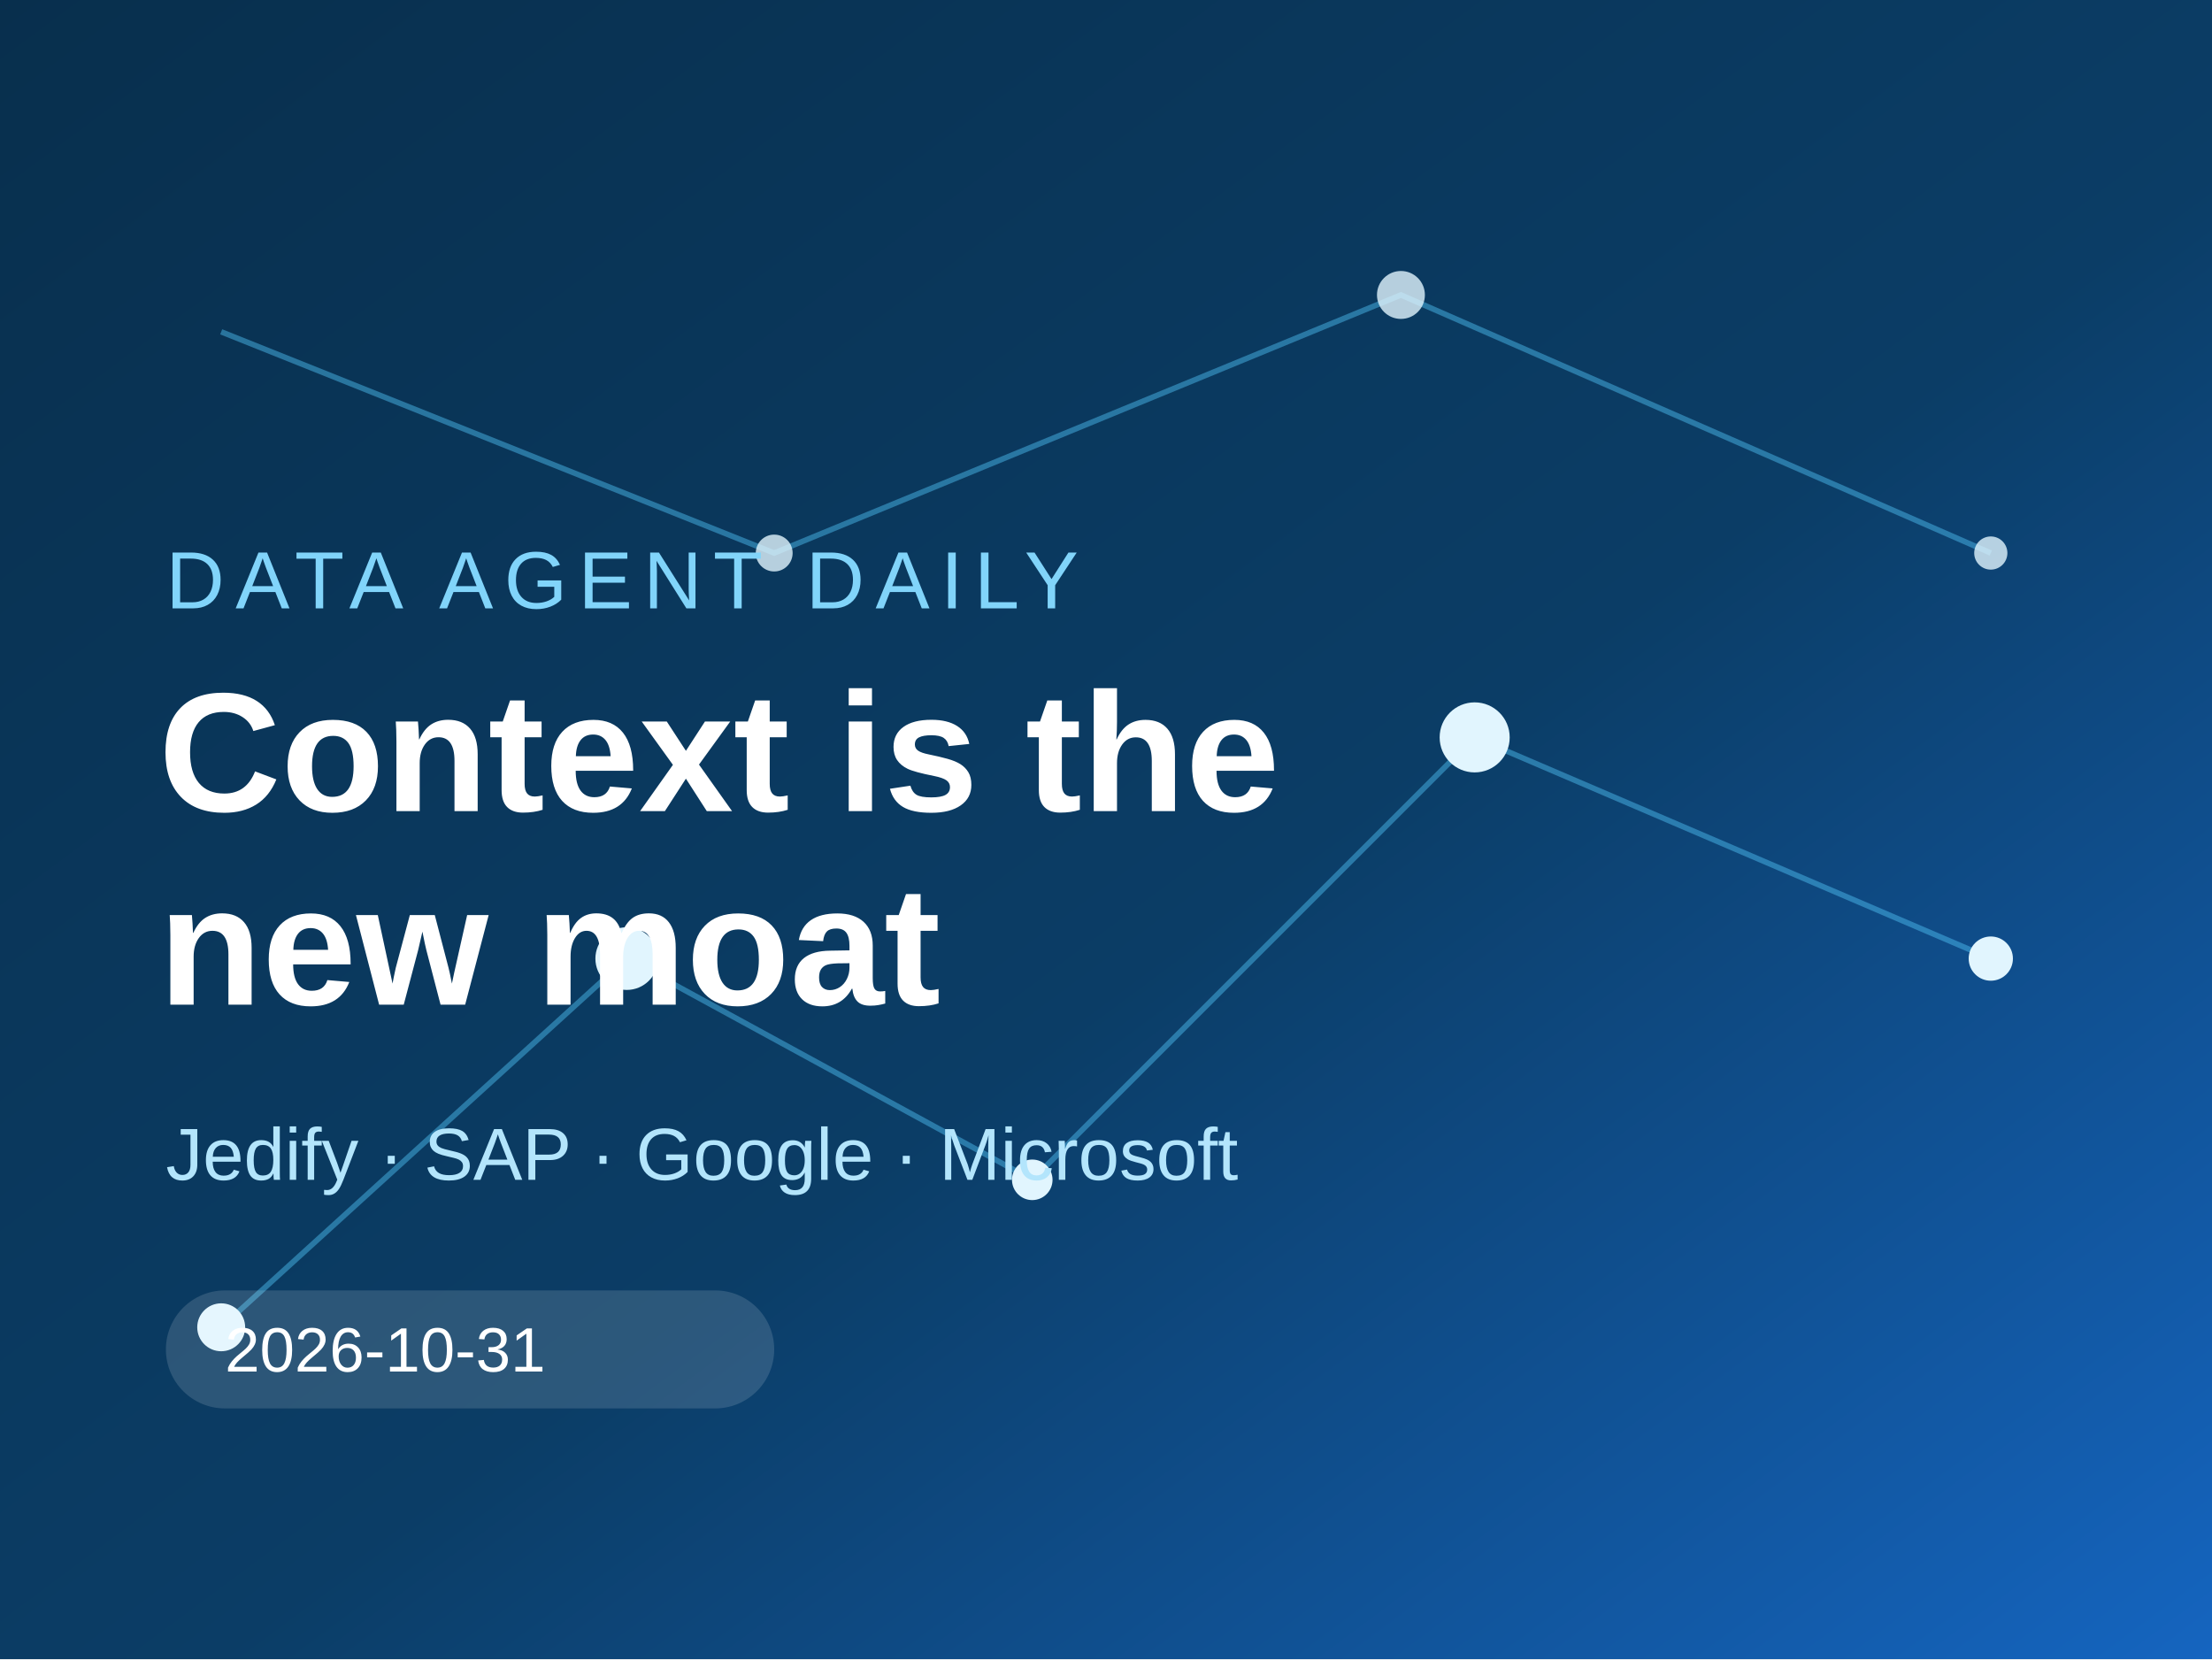
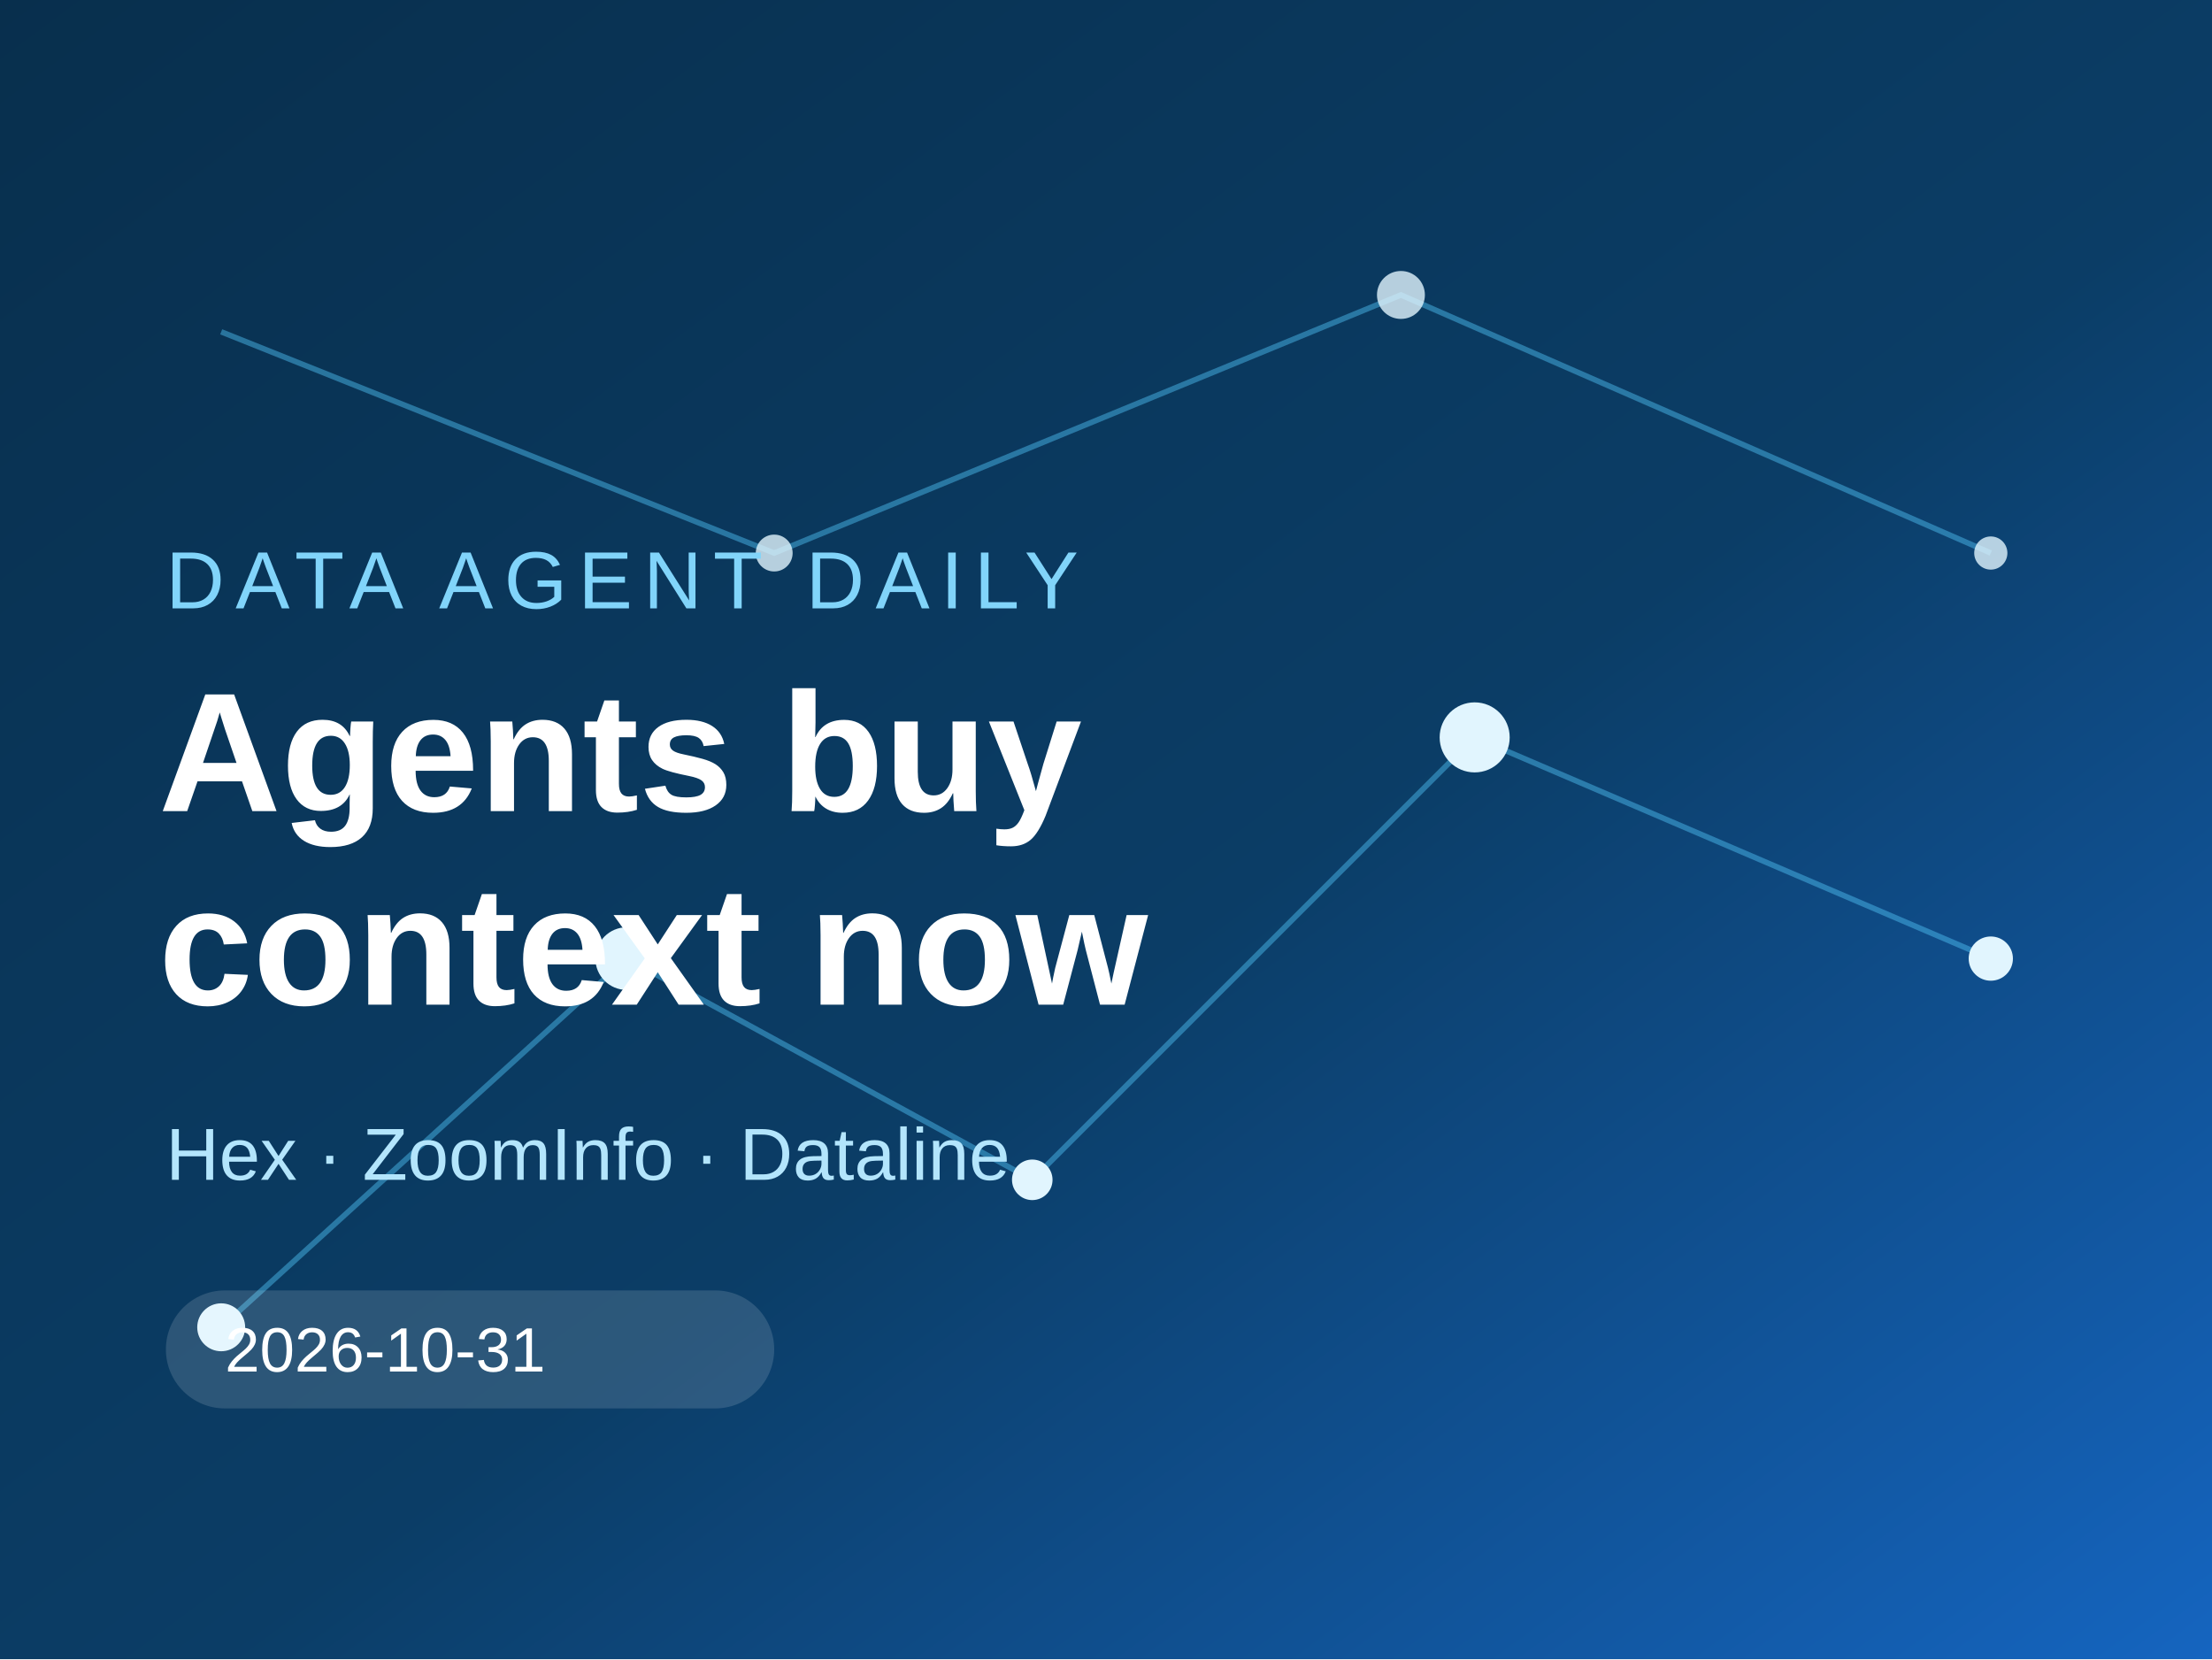
<svg xmlns="http://www.w3.org/2000/svg" width="1200" height="900" viewBox="0 0 1200 900">
  <defs>
    <linearGradient id="bg" x1="0" y1="0" x2="1" y2="1">
      <stop offset="0" stop-color="#082f4d" />
      <stop offset="0.55" stop-color="#0b3d66" />
      <stop offset="1" stop-color="#1565c0" />
    </linearGradient>
  </defs>
  <rect width="1200" height="900" fill="url(#bg)" />
  <g stroke="#4fc3f7" stroke-width="3" opacity="0.45" fill="none">
    <path d="M120 720 L340 520 L560 640 L800 400 L1080 520" />
    <path d="M120 180 L420 300 L760 160 L1080 300" />
  </g>
  <g fill="#e1f5fe">
    <circle cx="120" cy="720" r="13" />
    <circle cx="340" cy="520" r="17" />
    <circle cx="560" cy="640" r="11" />
    <circle cx="800" cy="400" r="19" />
    <circle cx="1080" cy="520" r="12" />
    <circle cx="420" cy="300" r="10" opacity="0.8" />
    <circle cx="760" cy="160" r="13" opacity="0.8" />
    <circle cx="1080" cy="300" r="9" opacity="0.8" />
  </g>
  <text x="90" y="330" font-family="Arial, Helvetica, sans-serif" font-size="44" letter-spacing="6" fill="#81d4fa">DATA AGENT DAILY</text>
-   <text x="86" y="440" font-family="Arial, Helvetica, sans-serif" font-size="92" font-weight="bold" fill="#ffffff">Context is the</text>
-   <text x="86" y="545" font-family="Arial, Helvetica, sans-serif" font-size="92" font-weight="bold" fill="#ffffff">new moat</text>
-   <text x="90" y="640" font-family="Arial, Helvetica, sans-serif" font-size="40" fill="#b3e5fc">Jedify · SAP · Google · Microsoft</text>
+   <text x="86" y="440" font-family="Arial, Helvetica, sans-serif" font-size="92" font-weight="bold" fill="#ffffff">Agents buy</text>
+   <text x="86" y="545" font-family="Arial, Helvetica, sans-serif" font-size="92" font-weight="bold" fill="#ffffff">context now</text>
+   <text x="90" y="640" font-family="Arial, Helvetica, sans-serif" font-size="40" fill="#b3e5fc">Hex · ZoomInfo · Dataline</text>
  <rect x="90" y="700" width="330" height="64" rx="32" fill="#ffffff" opacity="0.14" />
  <text x="122" y="744" font-family="Arial, Helvetica, sans-serif" font-size="34" fill="#ffffff">2026-10-31</text>
</svg>
